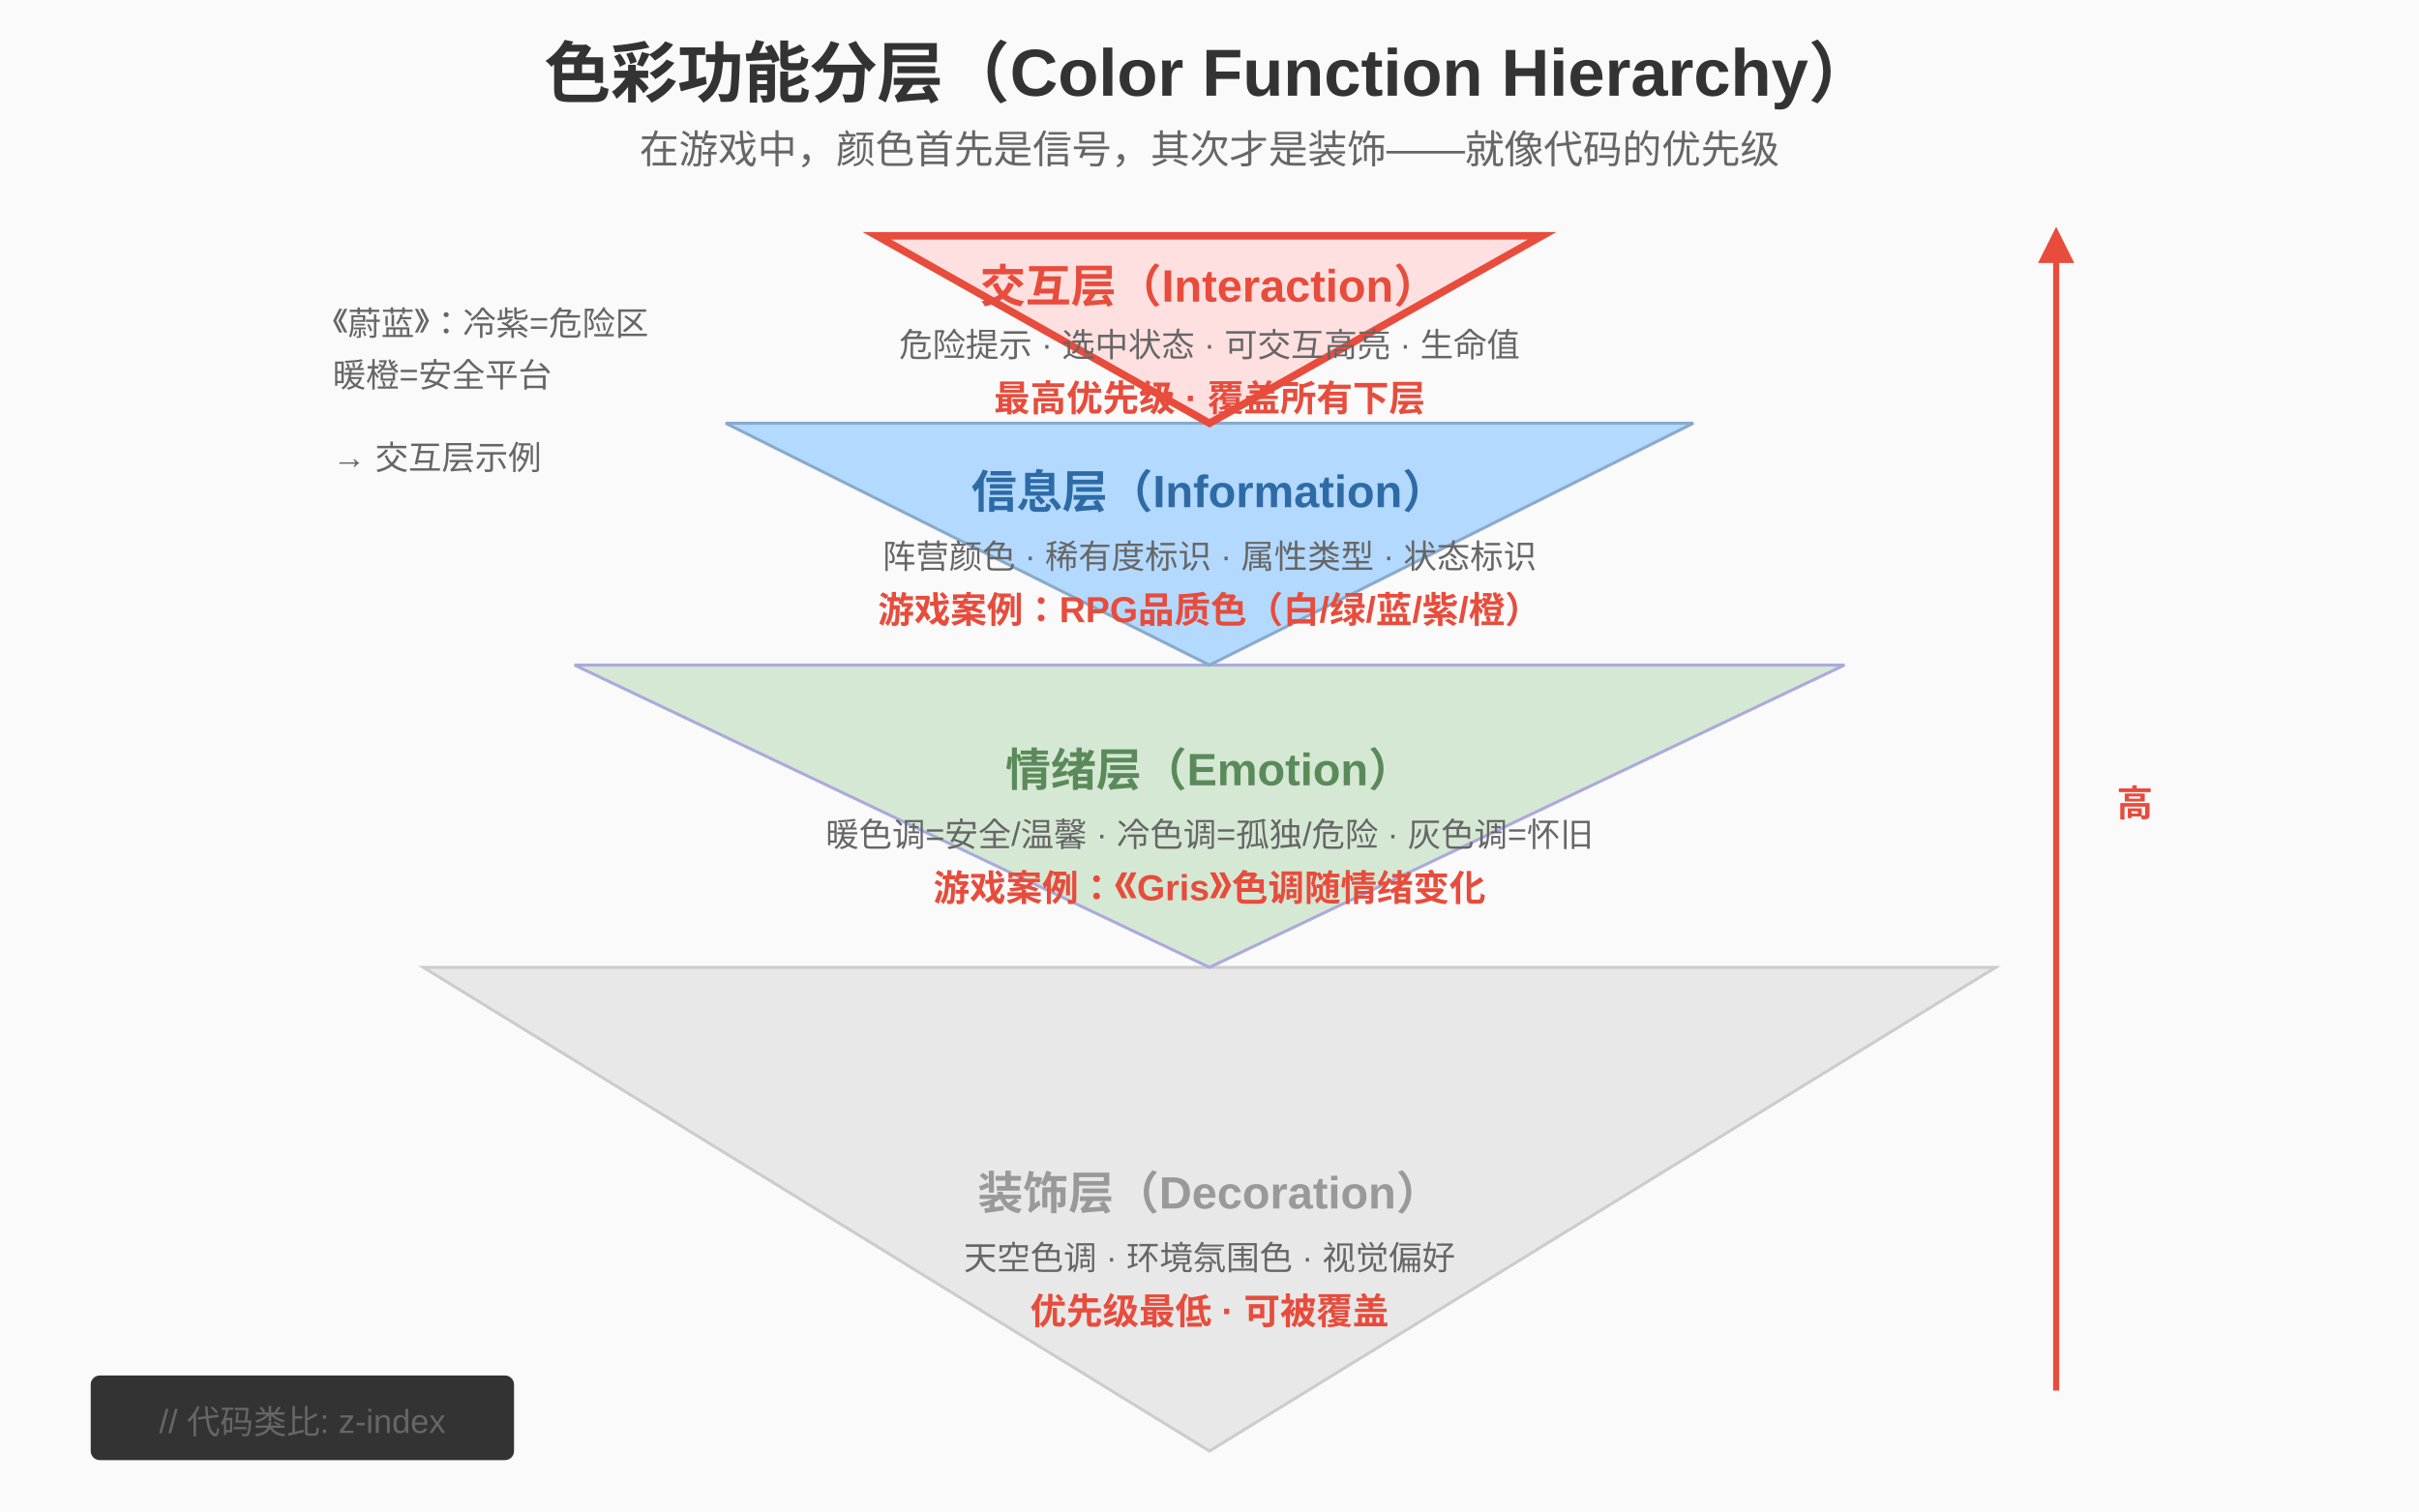
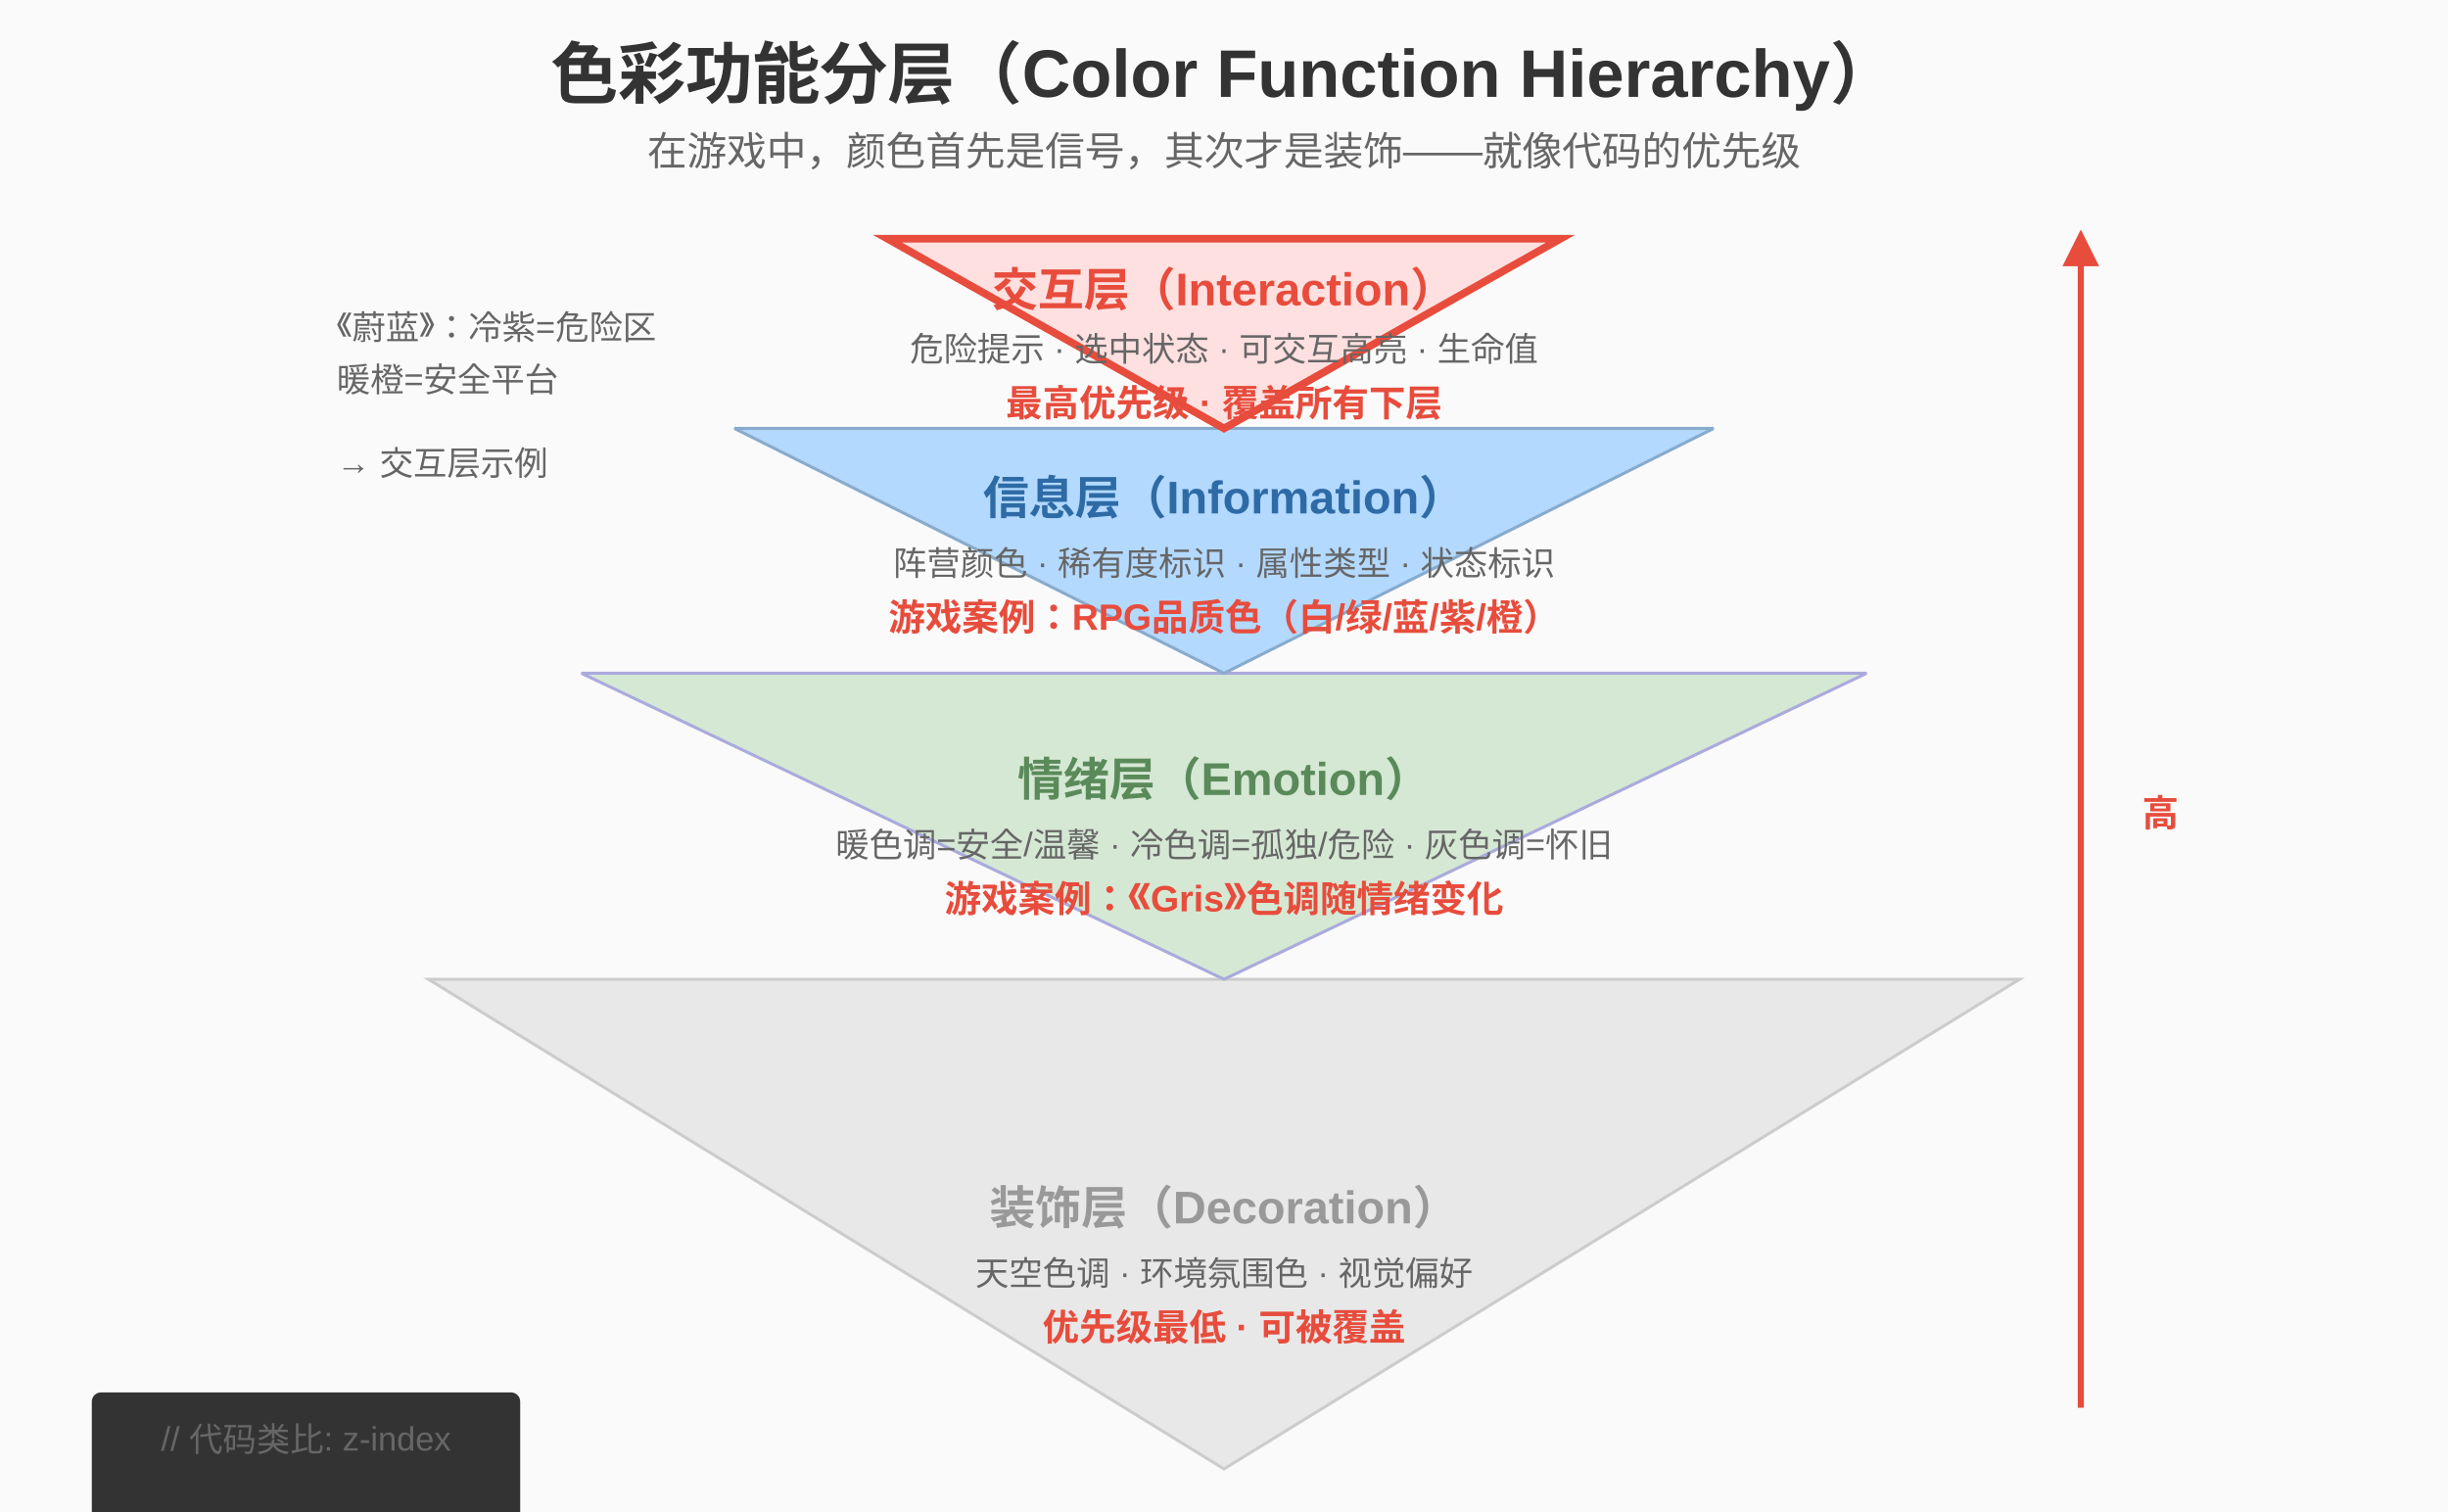
- <svg xmlns="http://www.w3.org/2000/svg" viewBox="0 0 800 500" width="800" height="500">
+ <svg xmlns="http://www.w3.org/2000/svg" viewBox="0.0 0.0 800.0 494" width="800" height="494">
  <defs>
    <style>
      text { font-family: 'PingFang SC','Microsoft YaHei',Arial,sans-serif; }
      .title { font-size: 22px; font-weight: bold; fill: #333; }
      .subtitle { font-size: 13px; fill: #666; }
      .layer-label { font-size: 15px; font-weight: bold; }
      .example { font-size: 11px; fill: #666; }
      .priority { font-size: 12px; fill: #E74C3C; font-weight: bold; }
    </style>
  </defs>
-   <rect width="800" height="500" fill="#FAFAFA" />
+   <rect width="800" height="494" fill="#FAFAFA" />
  <text x="400" y="32" text-anchor="middle" class="title">色彩功能分层（Color Function Hierarchy）</text>
  <text x="400" y="54" text-anchor="middle" class="subtitle">在游戏中，颜色首先是信号，其次才是装饰——就像代码的优先级</text>
  <polygon points="400,480 140,320 660,320" fill="#E8E8E8" stroke="#CCC" stroke-width="1" />
  <text x="400" y="400" text-anchor="middle" class="layer-label" fill="#999">装饰层（Decoration）</text>
  <text x="400" y="420" text-anchor="middle" class="example">天空色调 · 环境氛围色 · 视觉偏好</text>
  <text x="400" y="438" text-anchor="middle" class="priority">优先级最低 · 可被覆盖</text>
  <polygon points="400,320 190,220 610,220" fill="#D5E8D4" stroke="#AAD" stroke-width="1" />
  <text x="400" y="260" text-anchor="middle" class="layer-label" fill="#5A8A5A">情绪层（Emotion）</text>
  <text x="400" y="280" text-anchor="middle" class="example">暖色调=安全/温馨 · 冷色调=孤独/危险 · 灰色调=怀旧</text>
  <text x="400" y="298" text-anchor="middle" class="priority">游戏案例：《Gris》色调随情绪变化</text>
  <polygon points="400,220 240,140 560,140" fill="#B3D9FF" stroke="#8AC" stroke-width="1" />
  <text x="400" y="168" text-anchor="middle" class="layer-label" fill="#2E6BA6">信息层（Information）</text>
  <text x="400" y="188" text-anchor="middle" class="example">阵营颜色 · 稀有度标识 · 属性类型 · 状态标识</text>
  <text x="400" y="206" text-anchor="middle" class="priority">游戏案例：RPG品质色（白/绿/蓝/紫/橙）</text>
  <polygon points="400,140 290,78 510,78" fill="#FFE0E0" stroke="#E74C3C" stroke-width="2.5" />
  <text x="400" y="100" text-anchor="middle" class="layer-label" fill="#E74C3C">交互层（Interaction）</text>
  <text x="400" y="118" text-anchor="middle" class="example">危险提示 · 选中状态 · 可交互高亮 · 生命值</text>
  <text x="400" y="136" text-anchor="middle" class="priority" fill="#E74C3C">最高优先级 · 覆盖所有下层</text>
  <line x1="680" y1="460" x2="680" y2="80" stroke="#E74C3C" stroke-width="2" />
  <polygon points="680,75 674,87 686,87" fill="#E74C3C" />
  <text x="700" y="270" class="priority" font-size="13">高</text>
  <text x="110" y="110" class="example" font-size="12" fill="#E74C3C">《蔚蓝》：冷紫=危险区</text>
  <text x="110" y="128" class="example" font-size="12" fill="#E74C3C">暖橙=安全平台</text>
  <text x="110" y="155" class="example" font-size="12" fill="#E67E22">→ 交互层示例</text>
-   <rect x="30" y="455" width="140" height="28" rx="3" fill="#333" />
+   <rect x="30" y="455" width="140" height="494" rx="3" fill="#333" />
  <text x="100" y="474" text-anchor="middle" class="example" fill="#0F0" font-size="10" font-family="monospace">// 代码类比: z-index</text>
</svg>
